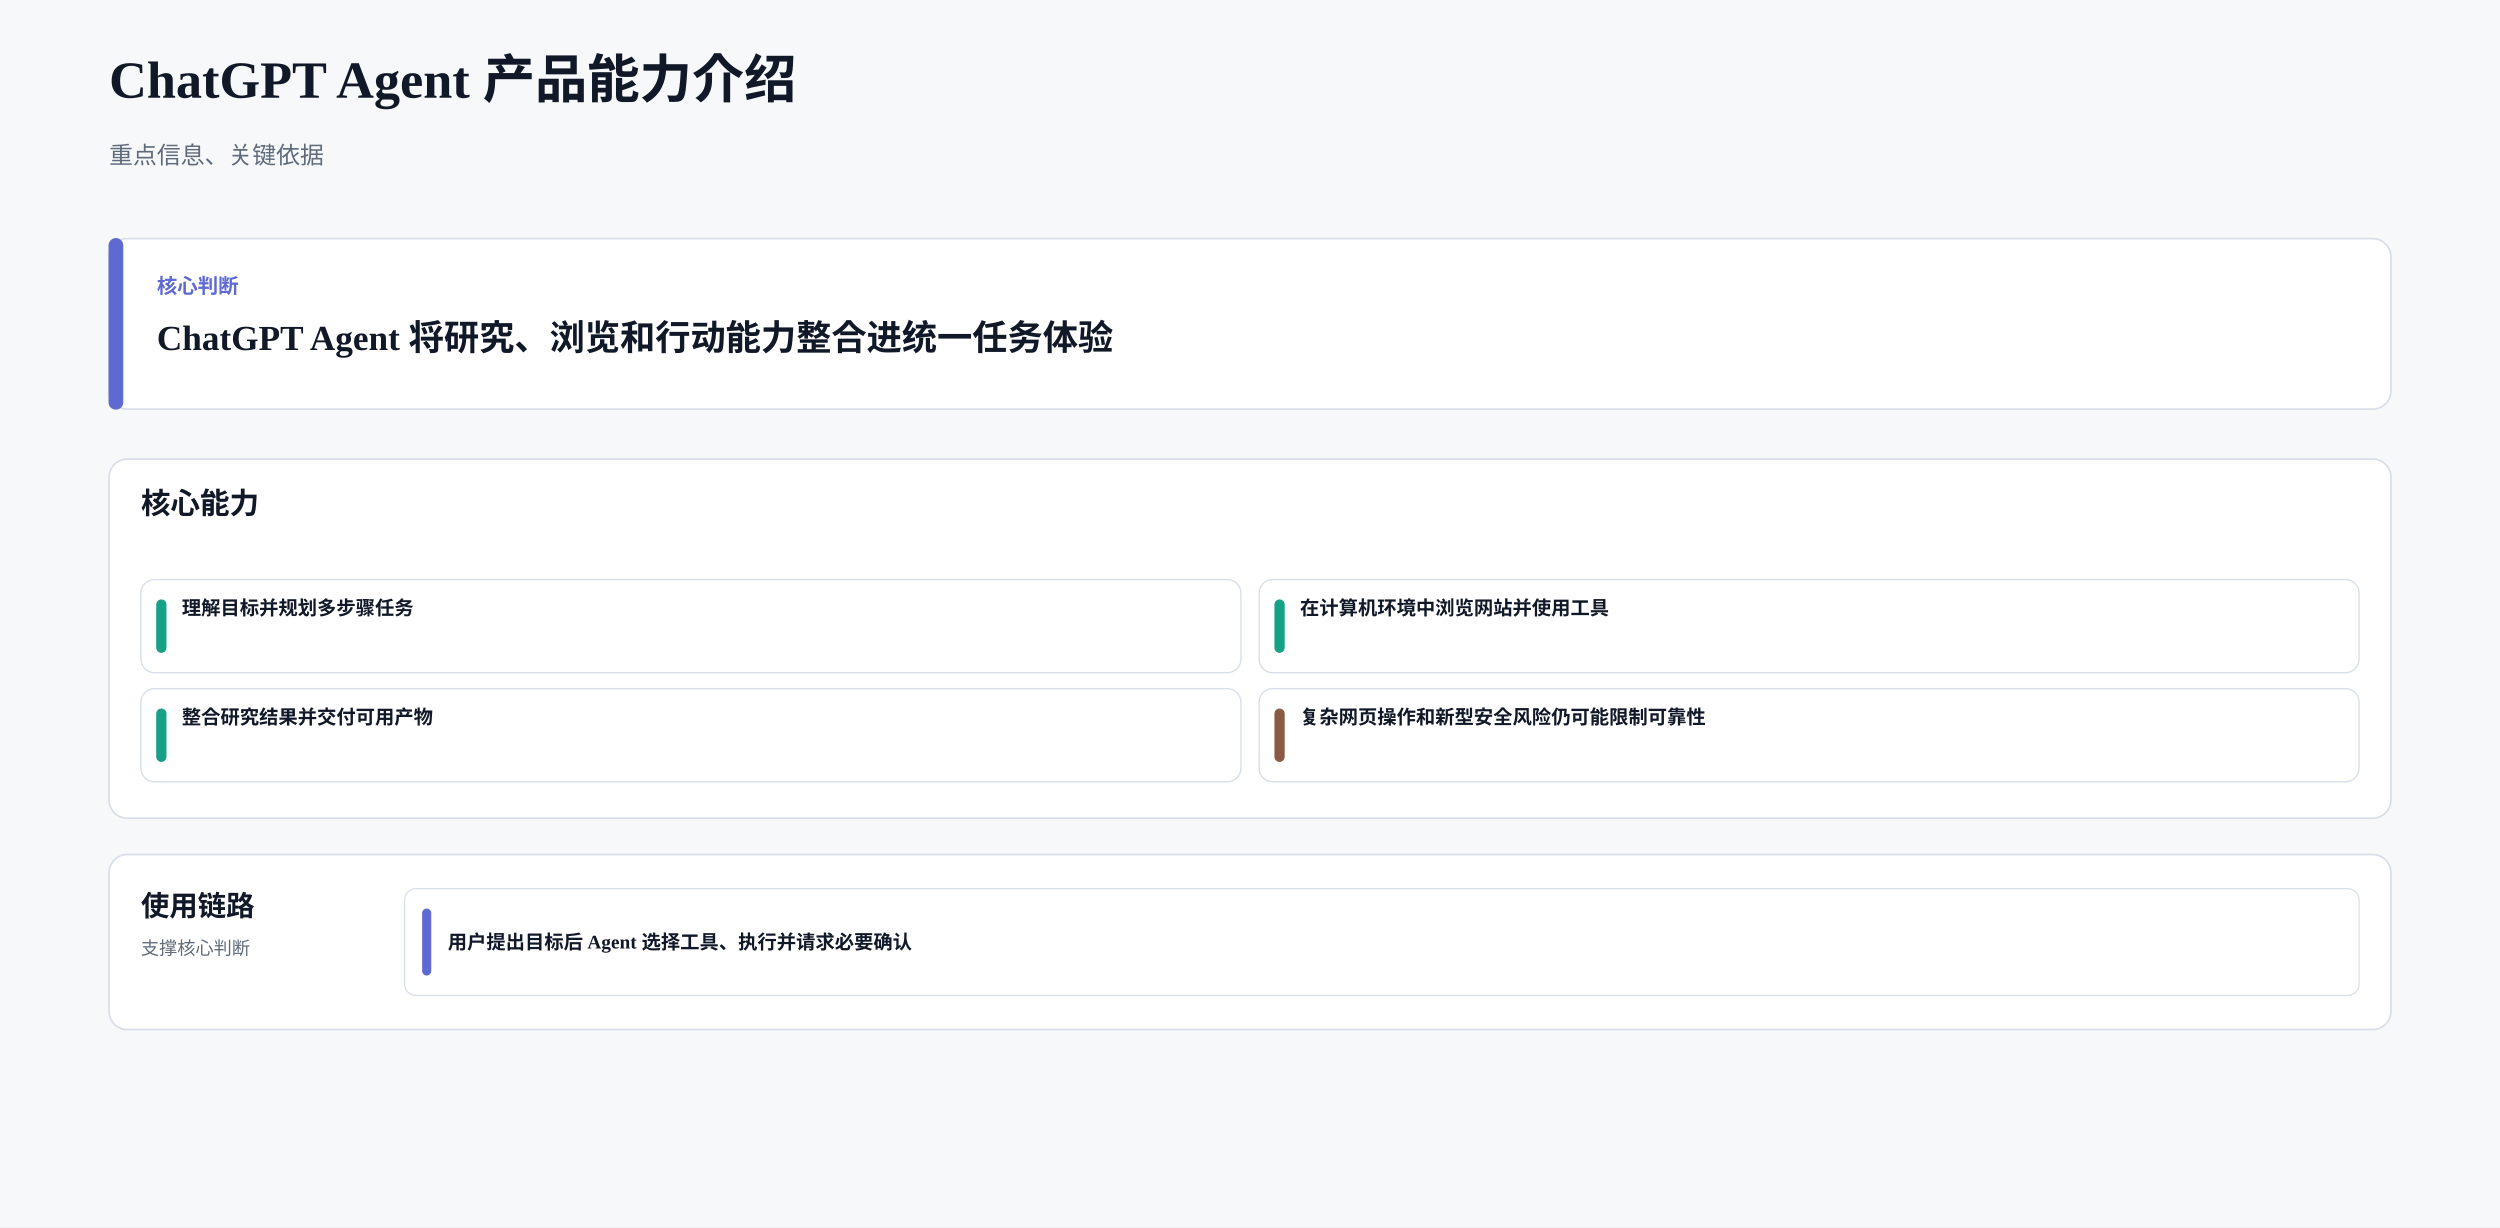
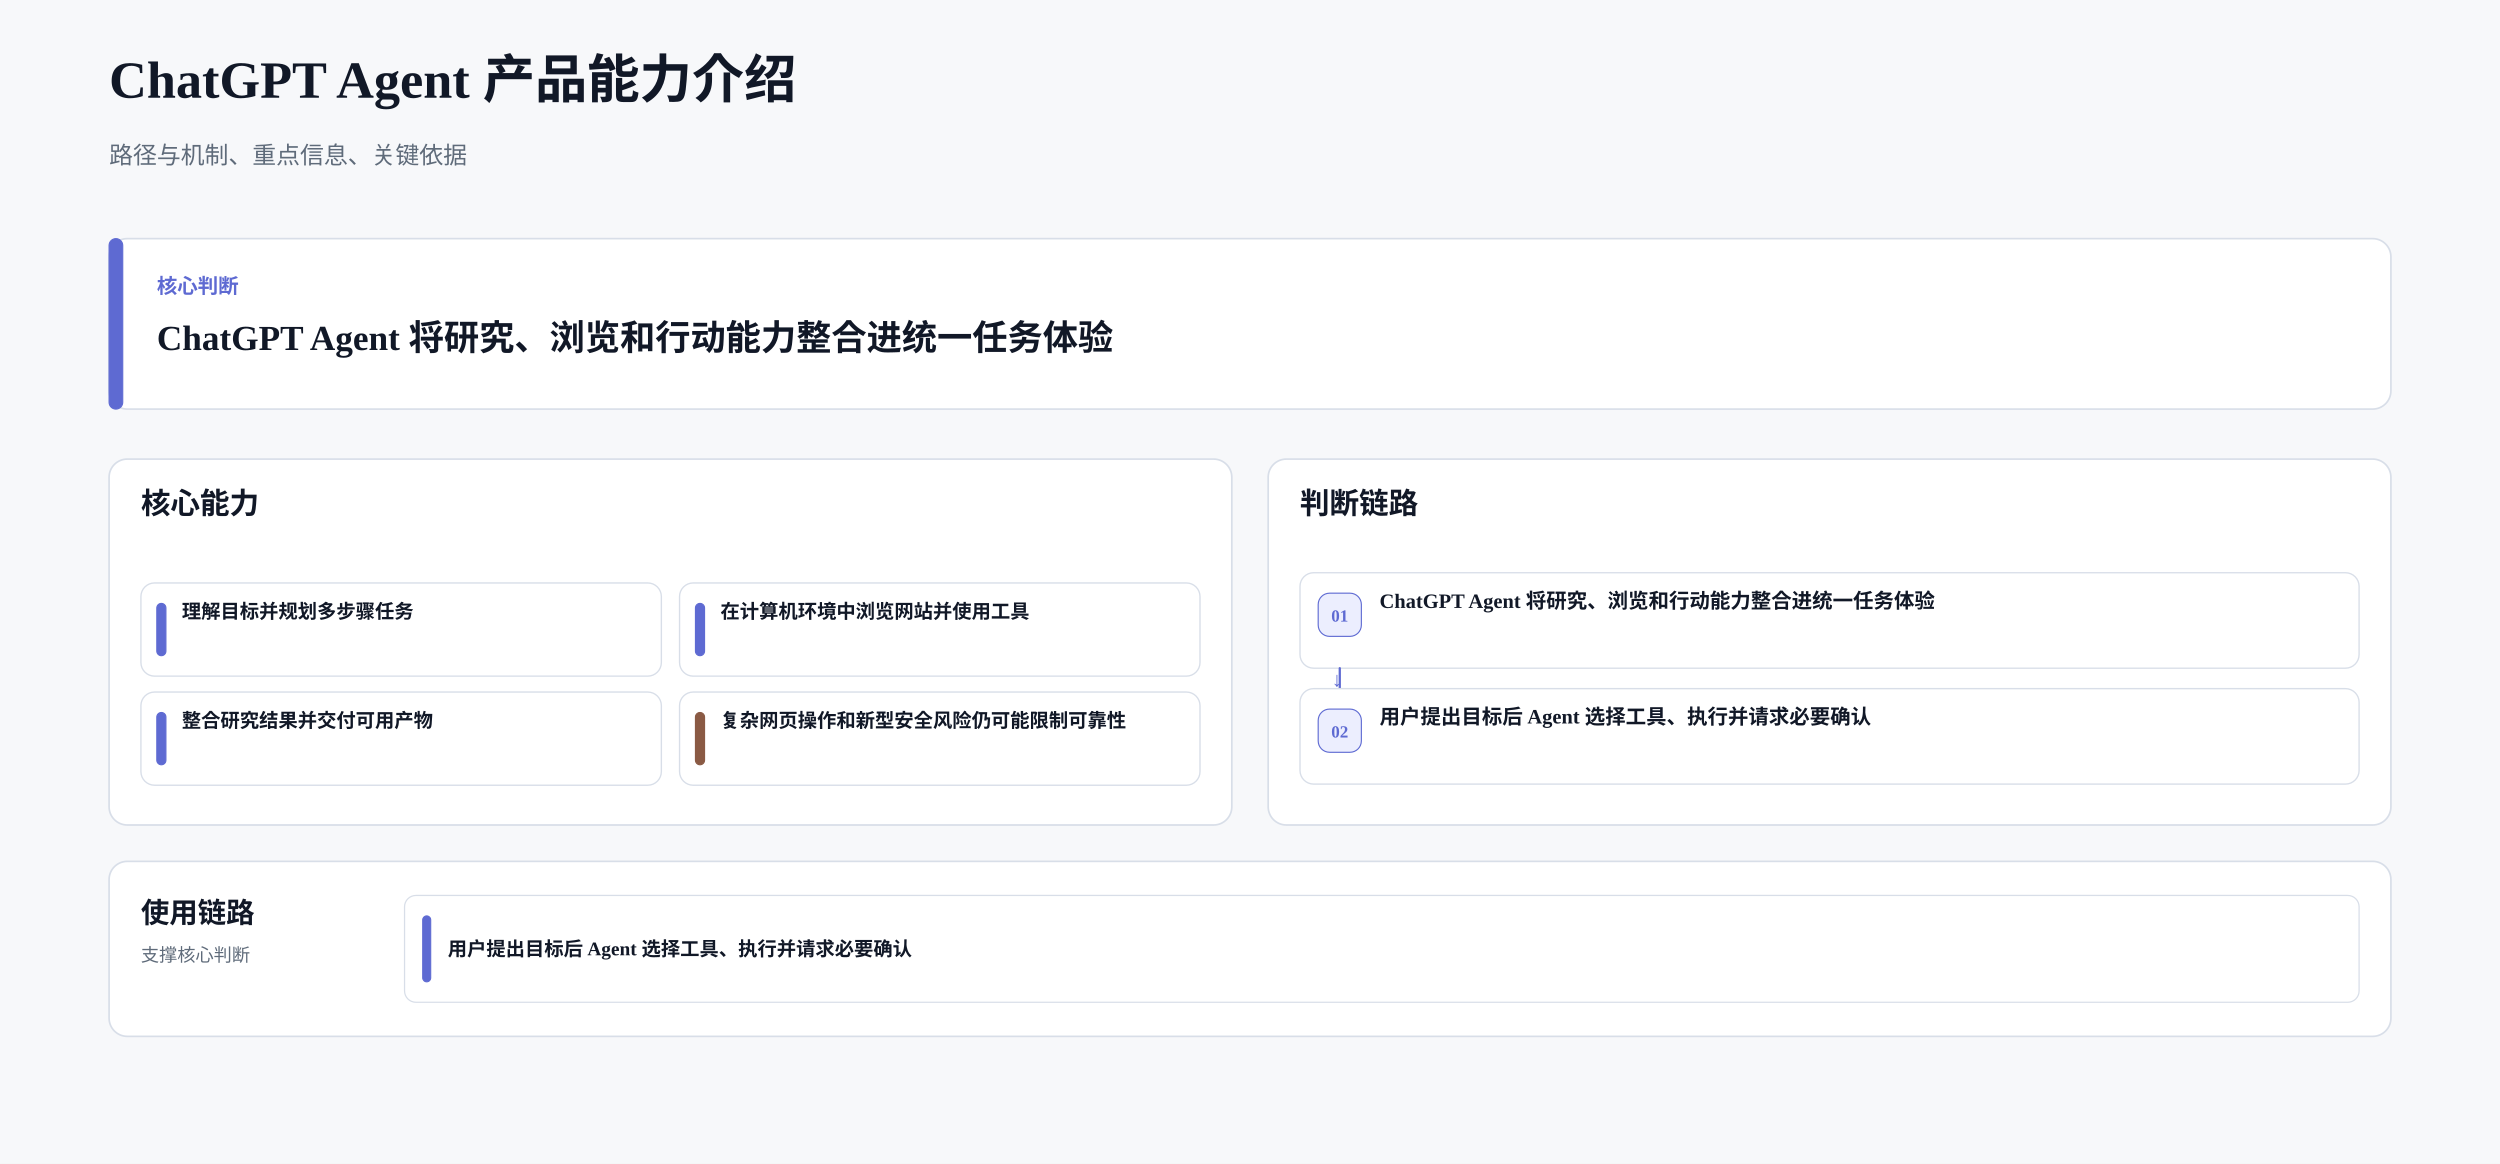
- <svg xmlns="http://www.w3.org/2000/svg" width="2200" height="1080" viewBox="0 0 2200 1080" data-layout-engine="v4" data-layout="expression-canvas" data-pipeline-version="4.4" data-expression-mode="modular-canvas" data-page-skeleton="centered-system">
-   <rect x="0" y="0" width="2200" height="1080" rx="0" fill="#F7F8FA" stroke="#F7F8FA" stroke-width="0" />
+ <svg xmlns="http://www.w3.org/2000/svg" width="2200" height="1024" viewBox="0 0 2200 1024" data-layout-engine="v4" data-layout="expression-canvas" data-pipeline-version="4.4" data-expression-mode="modular-canvas" data-page-skeleton="centered-system">
+   <rect x="0" y="0" width="2200" height="1024" rx="0" fill="#F7F8FA" stroke="#F7F8FA" stroke-width="0" />
  <g>
    <g data-v43-block="title" data-block-type="title" data-x="96" data-y="40" data-width="2008" data-height="170" data-column="full">
      <text x="96" y="86" font-size="46" fill="#111827" font-weight="700">
        <tspan x="96" dy="0">ChatGPT Agent 产品能力介绍</tspan>
      </text>
      <text x="96" y="144" font-size="21" fill="#5F6B7A" font-weight="500">
-         <tspan x="96" dy="0">重点信息、关键依据</tspan>
+         <tspan x="96" dy="0">路径与机制、重点信息、关键依据</tspan>
      </text>
    </g>
    <g data-v43-block="statement" data-block-type="statement" data-x="96" data-y="210" data-width="2008" data-height="150" data-column="full">
      <rect x="96" y="210" width="2008" height="150" rx="16" fill="#FFFFFF" stroke="#D8DEE8" stroke-width="1.5" />
      <rect x="96" y="210" width="12" height="150" rx="6" fill="#5E6AD2" stroke="#5E6AD2" stroke-width="1" />
      <text x="138" y="258" font-size="18" fill="#5E6AD2" font-weight="700">
        <tspan x="138" dy="0">核心判断</tspan>
      </text>
      <text x="138" y="308" font-size="31" fill="#111827" font-weight="700">
        <tspan x="138" dy="0">ChatGPT Agent 将研究、浏览和行动能力整合进统一任务体验</tspan>
      </text>
    </g>
-     <g data-v43-block="status-board-1" data-block-type="status-board" data-x="96" data-y="404" data-width="2008" data-height="316" data-column="full" data-component-variant="status-grid" data-row="0" data-span="12" data-row-alignment="filled" data-offset-span="0" data-density="sparse" data-preferred-width="2008" data-text-units="66" data-item-count="4" data-item-layout="grid-2" data-layout-reason="centered-system-anchor">
-       <rect x="96" y="404" width="2008" height="316" rx="16" fill="#FFFFFF" stroke="#D8DEE8" stroke-width="1.5" data-v4-block-card="true" />
+     <g data-v43-block="status-board-1" data-block-type="status-board" data-x="96" data-y="404" data-width="988" data-height="322" data-column="left" data-component-variant="status-grid" data-row="0" data-span="6" data-row-alignment="filled" data-offset-span="0" data-density="sparse" data-preferred-width="988" data-text-units="66" data-item-count="4" data-item-layout="grid-2" data-layout-reason="centered-system-capability-column">
+       <rect x="96" y="404" width="988" height="322" rx="16" fill="#FFFFFF" stroke="#D8DEE8" stroke-width="1.5" data-v4-block-card="true" />
      <text x="124" y="452" font-size="26" fill="#111827" font-weight="700">
        <tspan x="124" dy="0">核心能力</tspan>
      </text>
-       <rect x="124" y="510" width="968" height="82" rx="12" fill="#FFFFFF" stroke="#D8DEE8" stroke-width="1.2" />
-       <rect x="138" y="528" width="8" height="46" rx="4" fill="#16A085" stroke="#16A085" stroke-width="1" />
-       <text x="160" y="541" font-size="17" fill="#111827" font-weight="700">
+       <rect x="124" y="513" width="458" height="82" rx="12" fill="#FFFFFF" stroke="#D8DEE8" stroke-width="1.2" />
+       <rect x="138" y="531" width="8" height="46" rx="4" fill="#5E6AD2" stroke="#5E6AD2" stroke-width="1" />
+       <text x="160" y="544" font-size="17" fill="#111827" font-weight="700">
        <tspan x="160" dy="0">理解目标并规划多步骤任务</tspan>
      </text>
-       <rect x="1108" y="510" width="968" height="82" rx="12" fill="#FFFFFF" stroke="#D8DEE8" stroke-width="1.2" />
-       <rect x="1122" y="528" width="8" height="46" rx="4" fill="#16A085" stroke="#16A085" stroke-width="1" />
-       <text x="1144" y="541" font-size="17" fill="#111827" font-weight="700">
-         <tspan x="1144" dy="0">在计算机环境中浏览网站并使用工具</tspan>
+       <rect x="598" y="513" width="458" height="82" rx="12" fill="#FFFFFF" stroke="#D8DEE8" stroke-width="1.2" />
+       <rect x="612" y="531" width="8" height="46" rx="4" fill="#5E6AD2" stroke="#5E6AD2" stroke-width="1" />
+       <text x="634" y="544" font-size="17" fill="#111827" font-weight="700">
+         <tspan x="634" dy="0">在计算机环境中浏览网站并使用工具</tspan>
      </text>
-       <rect x="124" y="606" width="968" height="82" rx="12" fill="#FFFFFF" stroke="#D8DEE8" stroke-width="1.2" />
-       <rect x="138" y="624" width="8" height="46" rx="4" fill="#16A085" stroke="#16A085" stroke-width="1" />
-       <text x="160" y="637" font-size="17" fill="#111827" font-weight="700">
+       <rect x="124" y="609" width="458" height="82" rx="12" fill="#FFFFFF" stroke="#D8DEE8" stroke-width="1.2" />
+       <rect x="138" y="627" width="8" height="46" rx="4" fill="#5E6AD2" stroke="#5E6AD2" stroke-width="1" />
+       <text x="160" y="640" font-size="17" fill="#111827" font-weight="700">
        <tspan x="160" dy="0">整合研究结果并交付可用产物</tspan>
      </text>
-       <rect x="1108" y="606" width="968" height="82" rx="12" fill="#FFFFFF" stroke="#D8DEE8" stroke-width="1.2" />
-       <rect x="1122" y="624" width="8" height="46" rx="4" fill="#8A5A44" stroke="#8A5A44" stroke-width="1" />
-       <text x="1144" y="637" font-size="17" fill="#111827" font-weight="700">
-         <tspan x="1144" dy="0">复杂网页操作和新型安全风险仍可能限制可靠性</tspan>
+       <rect x="598" y="609" width="458" height="82" rx="12" fill="#FFFFFF" stroke="#D8DEE8" stroke-width="1.2" />
+       <rect x="612" y="627" width="8" height="46" rx="4" fill="#8A5A44" stroke="#8A5A44" stroke-width="1" />
+       <text x="634" y="640" font-size="17" fill="#111827" font-weight="700">
+         <tspan x="634" dy="0">复杂网页操作和新型安全风险仍可能限制可靠性</tspan>
      </text>
    </g>
-     <g data-v43-block="evidence-list-2" data-block-type="evidence-list" data-x="96" data-y="752" data-width="2008" data-height="154" data-column="full" data-component-variant="evidence-tiles" data-row="1" data-span="12" data-row-alignment="filled" data-offset-span="0" data-density="medium" data-preferred-width="2008" data-text-units="32" data-item-count="1" data-item-layout="footer-band" data-layout-reason="full-width-closing-band">
-       <rect x="96" y="752" width="2008" height="154" rx="16" fill="#FFFFFF" stroke="#D8DEE8" stroke-width="1.5" />
-       <text x="124" y="806" font-size="25" fill="#111827" font-weight="700">
+     <g data-v43-block="narrative-chain-2" data-block-type="narrative-chain" data-x="1116" data-y="404" data-width="988" data-height="322" data-column="right" data-row="0" data-span="6" data-row-alignment="filled" data-offset-span="0" data-density="medium" data-preferred-width="988" data-text-units="66" data-item-count="2" data-item-layout="vertical-chain" data-layout-reason="centered-system-path-column">
+       <rect x="1116" y="404" width="988" height="322" rx="16" fill="#FFFFFF" stroke="#D8DEE8" stroke-width="1.5" data-v4-block-card="true" />
+       <text x="1144" y="452" font-size="26" fill="#111827" font-weight="700">
+         <tspan x="1144" dy="0">判断链路</tspan>
+       </text>
+       <rect x="1144" y="504" width="932" height="84" rx="12" fill="#FFFFFF" stroke="#D8DEE8" stroke-width="1.2" />
+       <rect x="1160" y="522" width="38" height="38" rx="10" fill="#ECEEFE" stroke="#5E6AD2" stroke-width="1" />
+       <text x="1179" y="547" font-size="15" fill="#5E6AD2" font-weight="700" text-anchor="middle">
+         <tspan x="1179" dy="0">01</tspan>
+       </text>
+       <text x="1214" y="535" font-size="18" fill="#111827" font-weight="700">
+         <tspan x="1214" dy="0">ChatGPT Agent 将研究、浏览和行动能力整合进统一任务体验</tspan>
+       </text>
+       <line x1="1179" y1="588" x2="1179" y2="606" stroke="#5E6AD2" stroke-width="2" stroke-linecap="round" />
+       <text x="1172" y="604" font-size="18" fill="#5E6AD2" font-weight="700">
+         <tspan x="1172" dy="0">↓</tspan>
+       </text>
+       <rect x="1144" y="606" width="932" height="84" rx="12" fill="#FFFFFF" stroke="#D8DEE8" stroke-width="1.2" />
+       <rect x="1160" y="624" width="38" height="38" rx="10" fill="#ECEEFE" stroke="#5E6AD2" stroke-width="1" />
+       <text x="1179" y="649" font-size="15" fill="#5E6AD2" font-weight="700" text-anchor="middle">
+         <tspan x="1179" dy="0">02</tspan>
+       </text>
+       <text x="1214" y="637" font-size="18" fill="#111827" font-weight="700">
+         <tspan x="1214" dy="0">用户提出目标后 Agent 选择工具、执行并请求必要确认</tspan>
+       </text>
+     </g>
+     <g data-v43-block="evidence-list-3" data-block-type="evidence-list" data-x="96" data-y="758" data-width="2008" data-height="154" data-column="full" data-component-variant="evidence-tiles" data-row="1" data-span="12" data-row-alignment="filled" data-offset-span="0" data-density="medium" data-preferred-width="2008" data-text-units="32" data-item-count="1" data-item-layout="footer-band" data-layout-reason="global-orphan-prevention">
+       <rect x="96" y="758" width="2008" height="154" rx="16" fill="#FFFFFF" stroke="#D8DEE8" stroke-width="1.5" />
+       <text x="124" y="812" font-size="25" fill="#111827" font-weight="700">
        <tspan x="124" dy="0">使用链路</tspan>
      </text>
-       <text x="124" y="840" font-size="16" fill="#5F6B7A" font-weight="500">
+       <text x="124" y="846" font-size="16" fill="#5F6B7A" font-weight="500">
        <tspan x="124" dy="0">支撑核心判断</tspan>
      </text>
-       <rect x="356" y="782" width="1720" height="94" rx="10" fill="#FFFFFF" stroke="#D8DEE8" stroke-width="1.1" data-v4-support-band-item="0" data-has-secondary="false" data-label-layout="centered" />
-       <rect x="372" y="800" width="7" height="58" rx="3.5" fill="#5E6AD2" stroke="#5E6AD2" stroke-width="1" />
-       <text x="394" y="835" font-size="17" fill="#111827" font-weight="700">
+       <rect x="356" y="788" width="1720" height="94" rx="10" fill="#FFFFFF" stroke="#D8DEE8" stroke-width="1.1" data-v4-support-band-item="0" data-has-secondary="false" data-label-layout="centered" />
+       <rect x="372" y="806" width="7" height="58" rx="3.5" fill="#5E6AD2" stroke="#5E6AD2" stroke-width="1" />
+       <text x="394" y="841" font-size="17" fill="#111827" font-weight="700">
        <tspan x="394" dy="0">用户提出目标后 Agent 选择工具、执行并请求必要确认</tspan>
      </text>
    </g>
  </g>
</svg>
